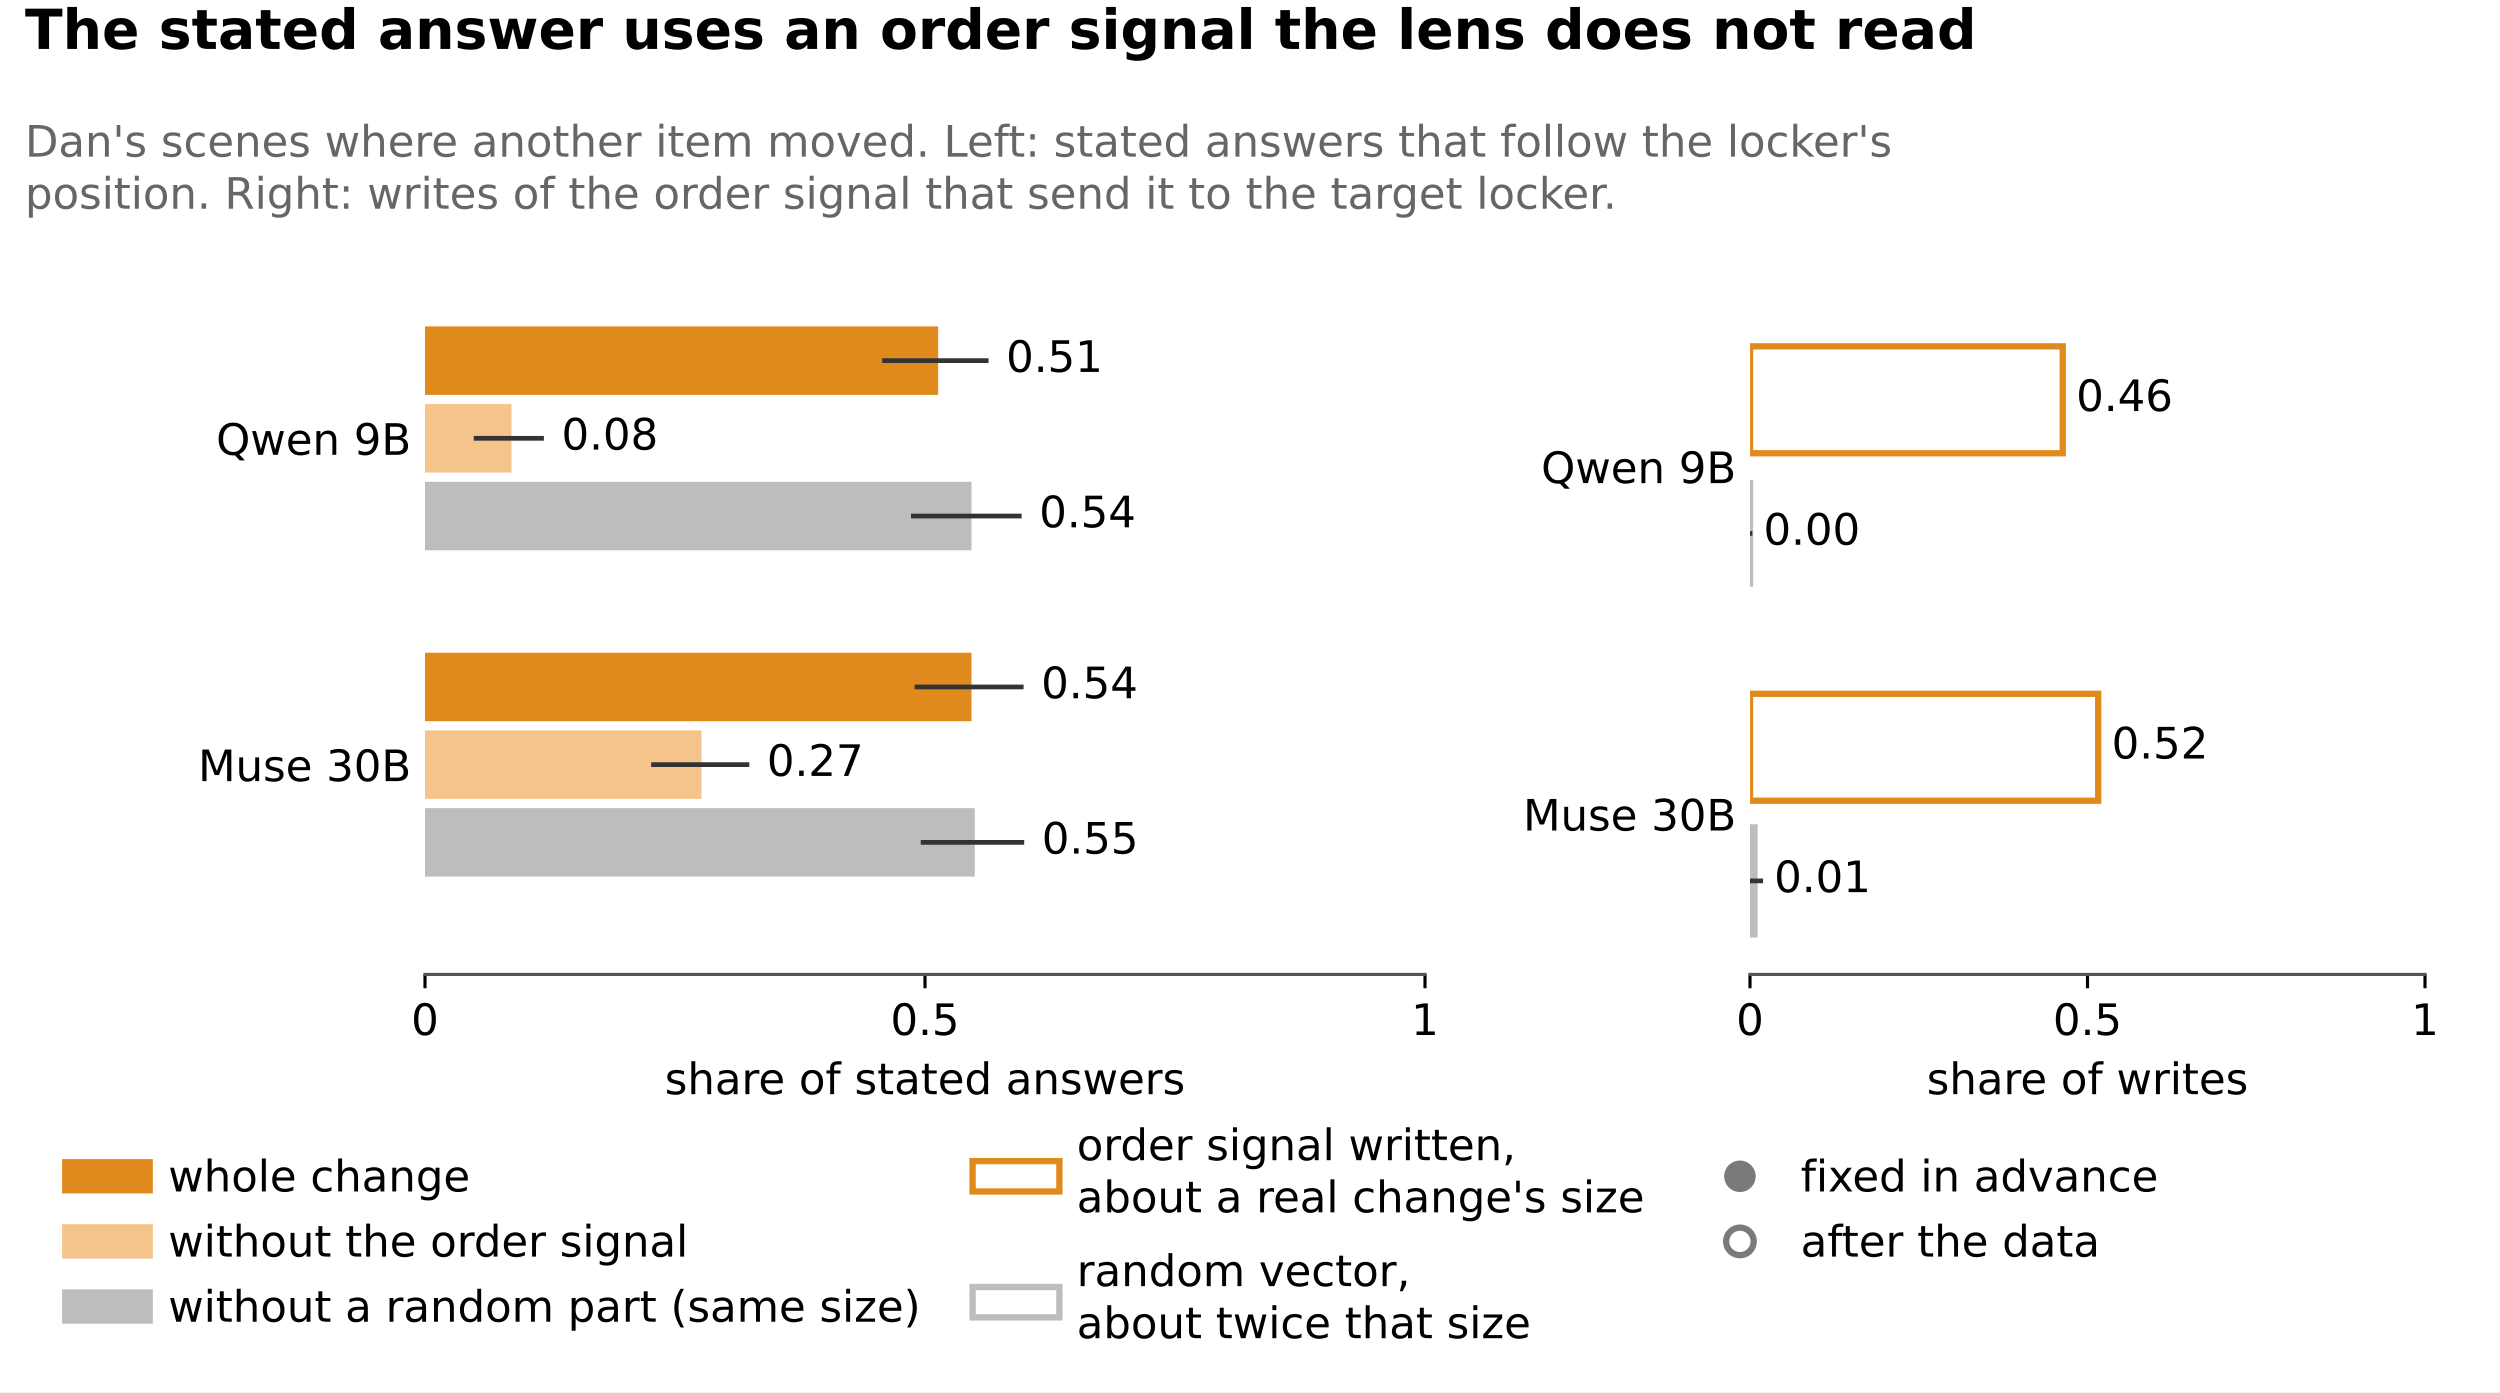
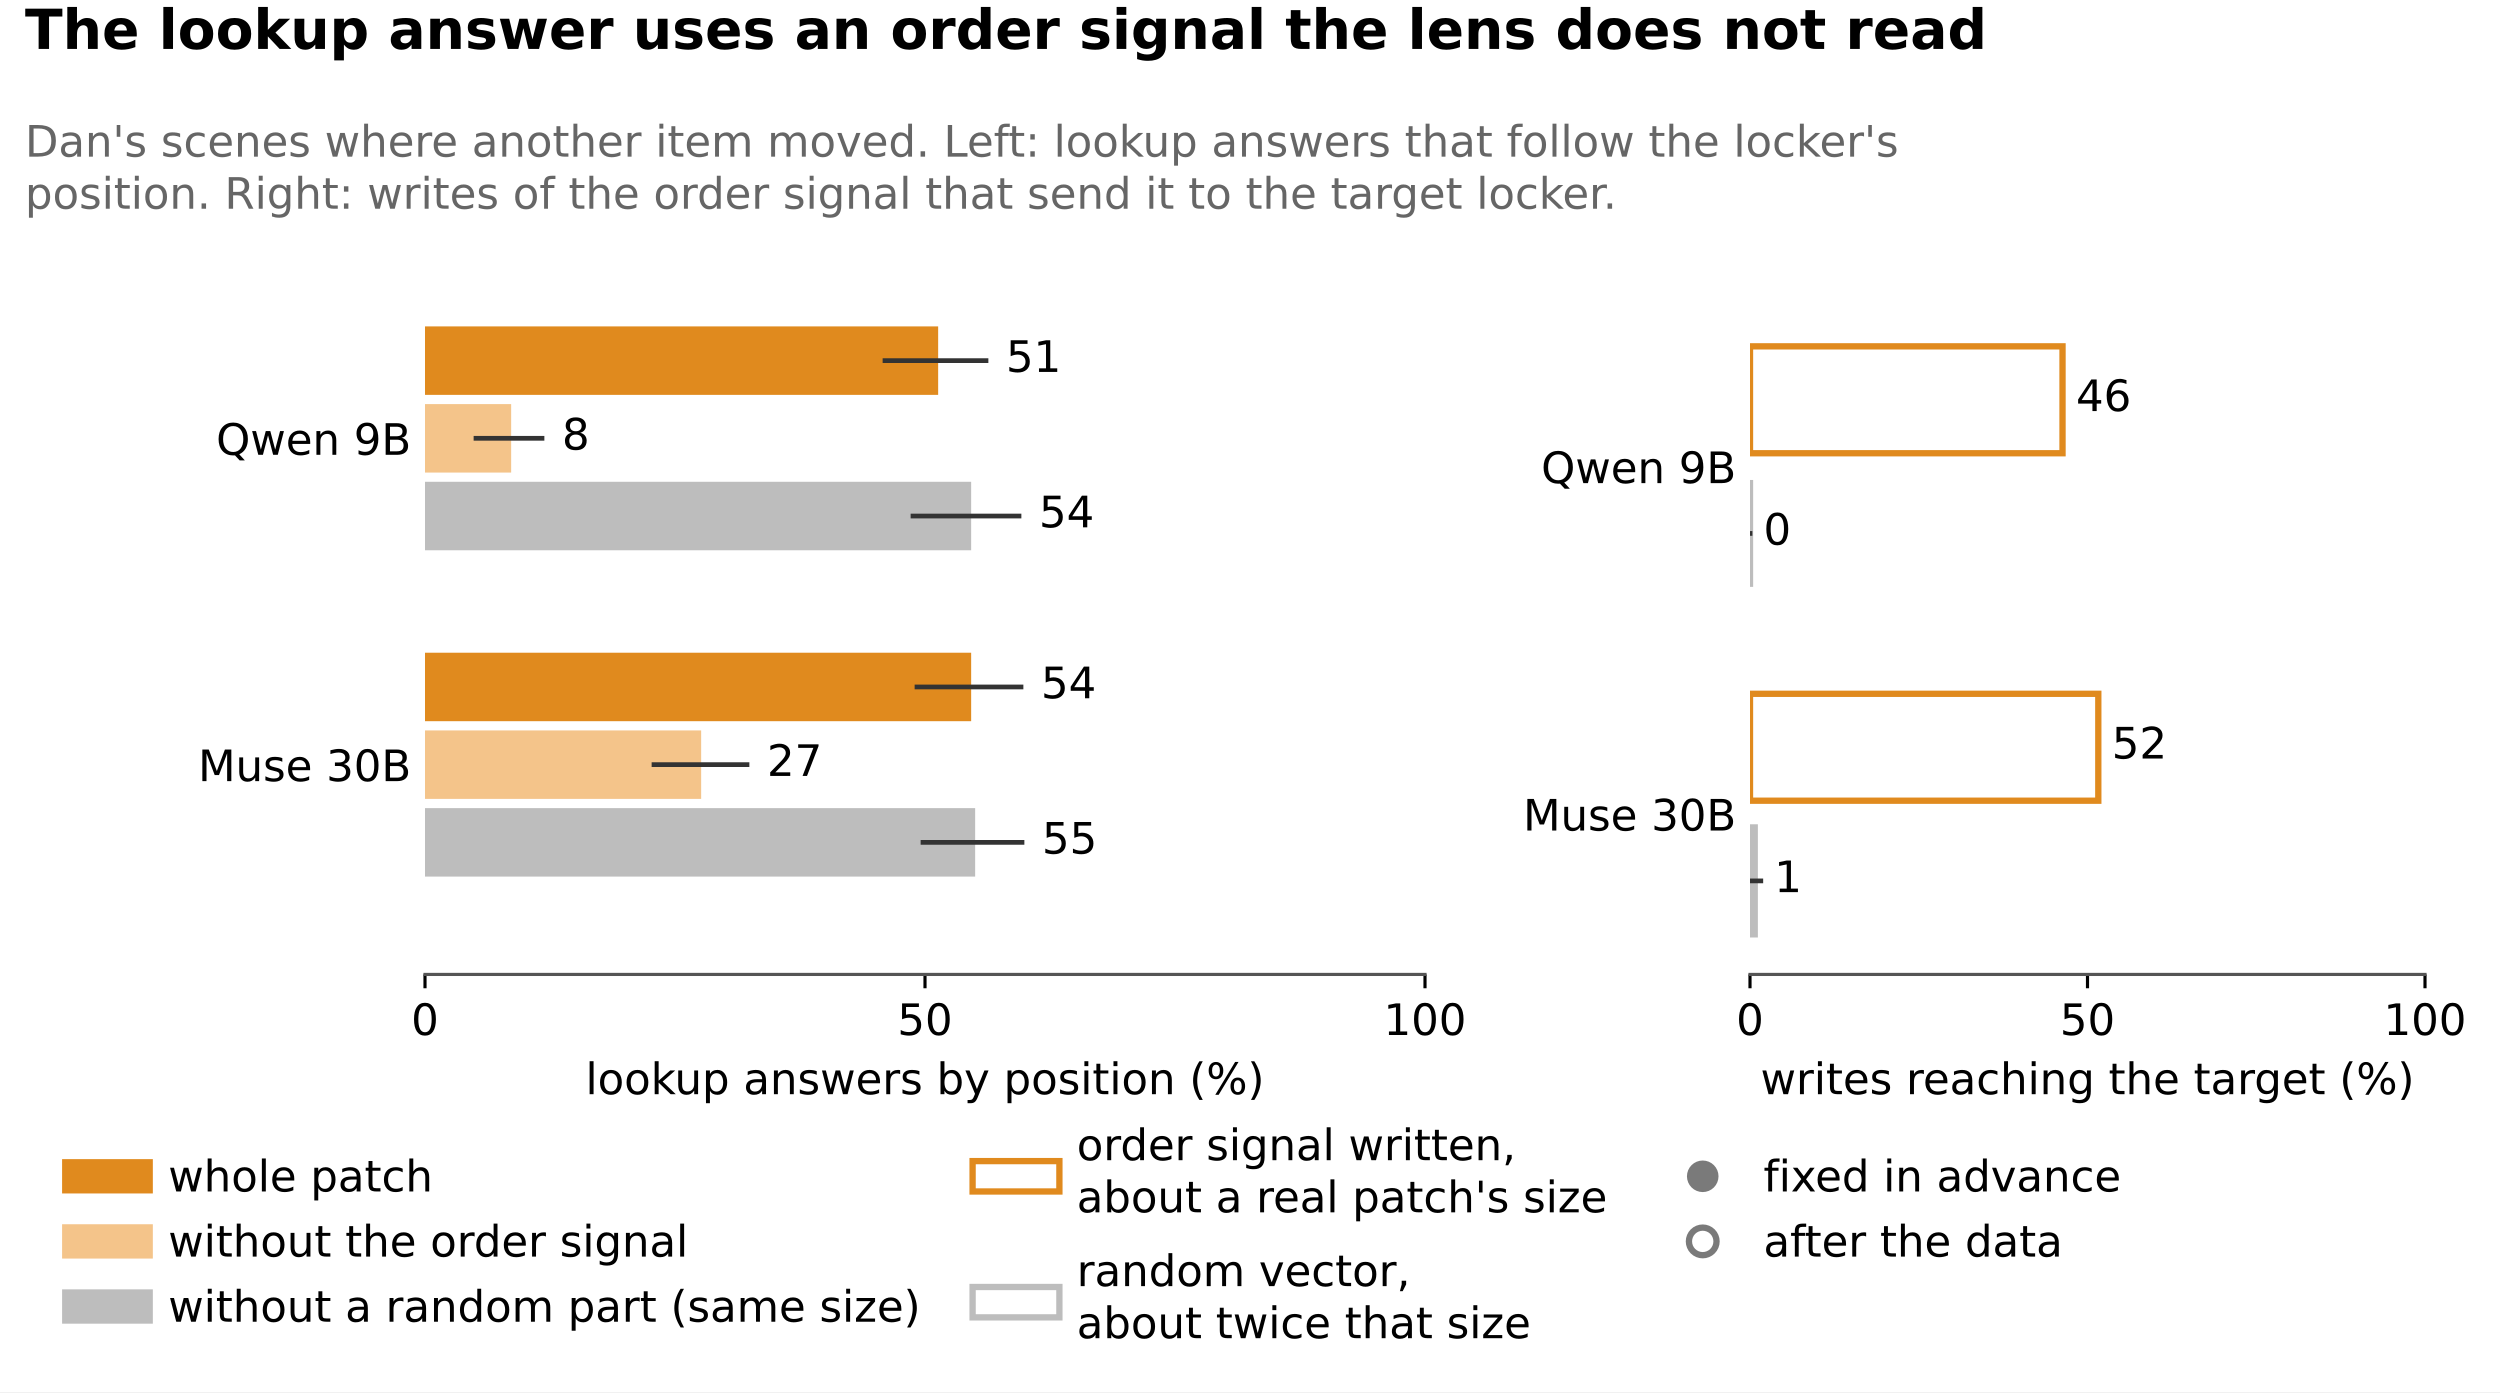
<svg xmlns="http://www.w3.org/2000/svg" xmlns:xlink="http://www.w3.org/1999/xlink" width="633.6pt" height="352.8pt" viewBox="0 0 633.6 352.8" version="1.1">
  <defs>
    <style type="text/css">*{stroke-linejoin: round; stroke-linecap: butt}</style>
  </defs>
  <g id="figure_1">
    <g id="patch_1">
      <path d="M 0 352.8  L 633.6 352.8  L 633.6 0  L 0 0  z " style="fill: #ffffff" />
    </g>
    <g id="axes_1">
      <g id="patch_2">
        <path d="M 107.712 246.96  L 361.152 246.96  L 361.152 77.616  L 107.712 77.616  z " style="fill: #ffffff" />
      </g>
      <g id="matplotlib.axis_1">
        <g id="xtick_1">
          <g id="line2d_1">
            <defs>
-               <path id="m54914b8ec4" d="M 0 0  L 0 3.5  " style="stroke: #000000; stroke-width: 0.8" />
+               <path id="m5cbfda195a" d="M 0 0  L 0 3.5  " style="stroke: #000000; stroke-width: 0.8" />
            </defs>
            <g>
-               <use xlink:href="#m54914b8ec4" x="107.712" y="246.96" style="stroke: #000000; stroke-width: 0.8" />
+               <use xlink:href="#m5cbfda195a" x="107.712" y="246.96" style="stroke: #000000; stroke-width: 0.8" />
            </g>
          </g>
          <g id="text_1">
            <text style="font-size: 11px; font-family: 'DejaVu Sans'; text-anchor: middle" x="107.712" y="262.317" transform="rotate(-0 107.712 262.3174)">0</text>
          </g>
        </g>
        <g id="xtick_2">
          <g id="line2d_2">
            <g>
-               <use xlink:href="#m54914b8ec4" x="234.432" y="246.96" style="stroke: #000000; stroke-width: 0.8" />
+               <use xlink:href="#m5cbfda195a" x="234.432" y="246.96" style="stroke: #000000; stroke-width: 0.8" />
            </g>
          </g>
          <g id="text_2">
-             <text style="font-size: 11px; font-family: 'DejaVu Sans'; text-anchor: middle" x="234.432" y="262.317" transform="rotate(-0 234.432 262.3174)">0.5</text>
+             <text style="font-size: 11px; font-family: 'DejaVu Sans'; text-anchor: middle" x="234.432" y="262.317" transform="rotate(-0 234.432 262.3174)">50</text>
          </g>
        </g>
        <g id="xtick_3">
          <g id="line2d_3">
            <g>
-               <use xlink:href="#m54914b8ec4" x="361.152" y="246.96" style="stroke: #000000; stroke-width: 0.8" />
+               <use xlink:href="#m5cbfda195a" x="361.152" y="246.96" style="stroke: #000000; stroke-width: 0.8" />
            </g>
          </g>
          <g id="text_3">
-             <text style="font-size: 11px; font-family: 'DejaVu Sans'; text-anchor: middle" x="361.152" y="262.317" transform="rotate(-0 361.152 262.3174)">1</text>
+             <text style="font-size: 11px; font-family: 'DejaVu Sans'; text-anchor: middle" x="361.152" y="262.317" transform="rotate(-0 361.152 262.3174)">100</text>
          </g>
        </g>
        <g id="text_4">
-           <text style="font-size: 11px; font-family: 'DejaVu Sans'; text-anchor: middle" x="234.432" y="277.318" transform="rotate(-0 234.432 277.3183)">share of stated answers</text>
+           <text style="font-size: 11px; font-family: 'DejaVu Sans'; text-anchor: middle" x="234.432" y="277.318" transform="rotate(-0 234.432 277.3183)">lookup answers by position (%)</text>
        </g>
      </g>
      <g id="matplotlib.axis_2">
        <g id="ytick_1">
          <g id="line2d_4" />
          <g id="text_5">
            <text style="font-size: 11px; font-family: 'DejaVu Sans'; text-anchor: end" x="104.212" y="115.27" transform="rotate(-0 104.212 115.2697)">Qwen 9B</text>
          </g>
        </g>
        <g id="ytick_2">
          <g id="line2d_5" />
          <g id="text_6">
            <text style="font-size: 11px; font-family: 'DejaVu Sans'; text-anchor: end" x="104.212" y="197.973" transform="rotate(-0 104.212 197.9726)">Muse 30B</text>
          </g>
        </g>
      </g>
      <g id="patch_3">
-         <path d="M 107.712 99.276  L 236.966 99.276  L 236.966 83.523  L 107.712 83.523  z " clip-path="url(#pc0a44d6d42)" style="fill: #e08a1e; stroke: #e08a1e; stroke-width: 1.6; stroke-linejoin: miter" />
+         <path d="M 107.712 99.276  L 236.966 99.276  L 236.966 83.523  L 107.712 83.523  z " clip-path="url(#p3d1ac13165)" style="fill: #e08a1e; stroke: #e08a1e; stroke-width: 1.6; stroke-linejoin: miter" />
      </g>
      <g id="patch_4">
-         <path d="M 107.712 118.967  L 128.832 118.967  L 128.832 103.215  L 107.712 103.215  z " clip-path="url(#pc0a44d6d42)" style="fill: #f4c48a; stroke: #f4c48a; stroke-width: 1.6; stroke-linejoin: miter" />
+         <path d="M 107.712 118.967  L 128.748 118.967  L 128.748 103.215  L 107.712 103.215  z " clip-path="url(#p3d1ac13165)" style="fill: #f4c48a; stroke: #f4c48a; stroke-width: 1.6; stroke-linejoin: miter" />
      </g>
      <g id="patch_5">
-         <path d="M 107.712 138.659  L 245.414 138.659  L 245.414 122.906  L 107.712 122.906  z " clip-path="url(#pc0a44d6d42)" style="fill: #bdbdbd; stroke: #bdbdbd; stroke-width: 1.6; stroke-linejoin: miter" />
+         <path d="M 107.712 138.659  L 245.33 138.659  L 245.33 122.906  L 107.712 122.906  z " clip-path="url(#p3d1ac13165)" style="fill: #bdbdbd; stroke: #bdbdbd; stroke-width: 1.6; stroke-linejoin: miter" />
      </g>
      <g id="patch_6">
-         <path d="M 107.712 181.979  L 245.414 181.979  L 245.414 166.226  L 107.712 166.226  z " clip-path="url(#pc0a44d6d42)" style="fill: #e08a1e; stroke: #e08a1e; stroke-width: 1.6; stroke-linejoin: miter" />
+         <path d="M 107.712 181.979  L 245.33 181.979  L 245.33 166.226  L 107.712 166.226  z " clip-path="url(#p3d1ac13165)" style="fill: #e08a1e; stroke: #e08a1e; stroke-width: 1.6; stroke-linejoin: miter" />
      </g>
      <g id="patch_7">
-         <path d="M 107.712 201.67  L 176.986 201.67  L 176.986 185.917  L 107.712 185.917  z " clip-path="url(#pc0a44d6d42)" style="fill: #f4c48a; stroke: #f4c48a; stroke-width: 1.6; stroke-linejoin: miter" />
+         <path d="M 107.712 201.67  L 176.901 201.67  L 176.901 185.917  L 107.712 185.917  z " clip-path="url(#p3d1ac13165)" style="fill: #f4c48a; stroke: #f4c48a; stroke-width: 1.6; stroke-linejoin: miter" />
      </g>
      <g id="patch_8">
-         <path d="M 107.712 221.361  L 246.259 221.361  L 246.259 205.609  L 107.712 205.609  z " clip-path="url(#pc0a44d6d42)" style="fill: #bdbdbd; stroke: #bdbdbd; stroke-width: 1.6; stroke-linejoin: miter" />
+         <path d="M 107.712 221.361  L 246.344 221.361  L 246.344 205.609  L 107.712 205.609  z " clip-path="url(#p3d1ac13165)" style="fill: #bdbdbd; stroke: #bdbdbd; stroke-width: 1.6; stroke-linejoin: miter" />
      </g>
      <g id="patch_9">
        <path d="M 107.712 246.96  L 361.152 246.96  " style="fill: none; stroke: #555555; stroke-width: 0.8; stroke-linejoin: miter; stroke-linecap: square" />
      </g>
      <g id="line2d_6">
-         <path d="M 224.179 91.4  L 249.931 91.4  " clip-path="url(#pc0a44d6d42)" style="fill: none; stroke: #333333; stroke-width: 1.2; stroke-linecap: square" />
+         <path d="M 224.294 91.4  L 249.892 91.4  " clip-path="url(#p3d1ac13165)" style="fill: none; stroke: #333333; stroke-width: 1.2; stroke-linecap: square" />
      </g>
      <g id="text_7">
-         <text style="font-size: 11px; font-family: 'DejaVu Sans'; text-anchor: start" x="254.999" y="94.257" transform="rotate(-0 254.9994 94.25724)">0.51</text>
+         <text style="font-size: 11px; font-family: 'DejaVu Sans'; text-anchor: start" x="254.961" y="94.257" transform="rotate(-0 254.9606 94.25724)">51</text>
      </g>
      <g id="line2d_7">
-         <path d="M 120.667 111.091  L 137.248 111.091  " clip-path="url(#pc0a44d6d42)" style="fill: none; stroke: #333333; stroke-width: 1.2; stroke-linecap: square" />
+         <path d="M 120.637 111.091  L 137.364 111.091  " clip-path="url(#p3d1ac13165)" style="fill: none; stroke: #333333; stroke-width: 1.2; stroke-linecap: square" />
      </g>
      <g id="text_8">
-         <text style="font-size: 11px; font-family: 'DejaVu Sans'; text-anchor: start" x="142.317" y="113.948" transform="rotate(-0 142.3172 113.9484)">0.08</text>
+         <text style="font-size: 11px; font-family: 'DejaVu Sans'; text-anchor: start" x="142.433" y="113.948" transform="rotate(-0 142.4333 113.9484)">8</text>
      </g>
      <g id="line2d_8">
-         <path d="M 231.485 130.782  L 258.319 130.782  " clip-path="url(#pc0a44d6d42)" style="fill: none; stroke: #333333; stroke-width: 1.2; stroke-linecap: square" />
+         <path d="M 231.391 130.782  L 258.255 130.782  " clip-path="url(#p3d1ac13165)" style="fill: none; stroke: #333333; stroke-width: 1.2; stroke-linecap: square" />
      </g>
      <g id="text_9">
-         <text style="font-size: 11px; font-family: 'DejaVu Sans'; text-anchor: start" x="263.388" y="133.64" transform="rotate(-0 263.3879 133.6396)">0.54</text>
+         <text style="font-size: 11px; font-family: 'DejaVu Sans'; text-anchor: start" x="263.324" y="133.64" transform="rotate(-0 263.3242 133.6396)">54</text>
      </g>
      <g id="line2d_9">
-         <path d="M 232.394 174.103  L 258.817 174.103  " clip-path="url(#pc0a44d6d42)" style="fill: none; stroke: #333333; stroke-width: 1.2; stroke-linecap: square" />
+         <path d="M 232.404 174.103  L 258.762 174.103  " clip-path="url(#p3d1ac13165)" style="fill: none; stroke: #333333; stroke-width: 1.2; stroke-linecap: square" />
      </g>
      <g id="text_10">
-         <text style="font-size: 11px; font-family: 'DejaVu Sans'; text-anchor: start" x="263.885" y="176.96" transform="rotate(-0 263.8855 176.9601)">0.54</text>
+         <text style="font-size: 11px; font-family: 'DejaVu Sans'; text-anchor: start" x="263.831" y="176.96" transform="rotate(-0 263.831 176.9601)">54</text>
      </g>
      <g id="line2d_10">
-         <path d="M 165.64 193.794  L 189.299 193.794  " clip-path="url(#pc0a44d6d42)" style="fill: none; stroke: #333333; stroke-width: 1.2; stroke-linecap: square" />
+         <path d="M 165.75 193.794  L 189.32 193.794  " clip-path="url(#p3d1ac13165)" style="fill: none; stroke: #333333; stroke-width: 1.2; stroke-linecap: square" />
      </g>
      <g id="text_11">
-         <text style="font-size: 11px; font-family: 'DejaVu Sans'; text-anchor: start" x="194.368" y="196.651" transform="rotate(-0 194.368 196.6513)">0.27</text>
+         <text style="font-size: 11px; font-family: 'DejaVu Sans'; text-anchor: start" x="194.388" y="196.651" transform="rotate(-0 194.3885 196.6513)">27</text>
      </g>
      <g id="line2d_11">
-         <path d="M 233.946 213.485  L 258.972 213.485  " clip-path="url(#pc0a44d6d42)" style="fill: none; stroke: #333333; stroke-width: 1.2; stroke-linecap: square" />
+         <path d="M 233.925 213.485  L 259.016 213.485  " clip-path="url(#p3d1ac13165)" style="fill: none; stroke: #333333; stroke-width: 1.2; stroke-linecap: square" />
      </g>
      <g id="text_12">
-         <text style="font-size: 11px; font-family: 'DejaVu Sans'; text-anchor: start" x="264.041" y="216.342" transform="rotate(-0 264.0407 216.3424)">0.55</text>
+         <text style="font-size: 11px; font-family: 'DejaVu Sans'; text-anchor: start" x="264.084" y="216.342" transform="rotate(-0 264.0845 216.3424)">55</text>
      </g>
    </g>
    <g id="axes_2">
      <g id="patch_10">
        <path d="M 443.52 246.96  L 614.592 246.96  L 614.592 77.616  L 443.52 77.616  z " style="fill: #ffffff" />
      </g>
      <g id="matplotlib.axis_3">
        <g id="xtick_4">
          <g id="line2d_12">
            <g>
-               <use xlink:href="#m54914b8ec4" x="443.52" y="246.96" style="stroke: #000000; stroke-width: 0.8" />
+               <use xlink:href="#m5cbfda195a" x="443.52" y="246.96" style="stroke: #000000; stroke-width: 0.8" />
            </g>
          </g>
          <g id="text_13">
            <text style="font-size: 11px; font-family: 'DejaVu Sans'; text-anchor: middle" x="443.52" y="262.317" transform="rotate(-0 443.52 262.3174)">0</text>
          </g>
        </g>
        <g id="xtick_5">
          <g id="line2d_13">
            <g>
-               <use xlink:href="#m54914b8ec4" x="529.056" y="246.96" style="stroke: #000000; stroke-width: 0.8" />
+               <use xlink:href="#m5cbfda195a" x="529.056" y="246.96" style="stroke: #000000; stroke-width: 0.8" />
            </g>
          </g>
          <g id="text_14">
-             <text style="font-size: 11px; font-family: 'DejaVu Sans'; text-anchor: middle" x="529.056" y="262.317" transform="rotate(-0 529.056 262.3174)">0.5</text>
+             <text style="font-size: 11px; font-family: 'DejaVu Sans'; text-anchor: middle" x="529.056" y="262.317" transform="rotate(-0 529.056 262.3174)">50</text>
          </g>
        </g>
        <g id="xtick_6">
          <g id="line2d_14">
            <g>
-               <use xlink:href="#m54914b8ec4" x="614.592" y="246.96" style="stroke: #000000; stroke-width: 0.8" />
+               <use xlink:href="#m5cbfda195a" x="614.592" y="246.96" style="stroke: #000000; stroke-width: 0.8" />
            </g>
          </g>
          <g id="text_15">
-             <text style="font-size: 11px; font-family: 'DejaVu Sans'; text-anchor: middle" x="614.592" y="262.317" transform="rotate(-0 614.592 262.3174)">1</text>
+             <text style="font-size: 11px; font-family: 'DejaVu Sans'; text-anchor: middle" x="614.592" y="262.317" transform="rotate(-0 614.592 262.3174)">100</text>
          </g>
        </g>
        <g id="text_16">
-           <text style="font-size: 11px; font-family: 'DejaVu Sans'; text-anchor: middle" x="529.056" y="277.318" transform="rotate(-0 529.056 277.3183)">share of writes</text>
+           <text style="font-size: 11px; font-family: 'DejaVu Sans'; text-anchor: middle" x="529.056" y="277.318" transform="rotate(-0 529.056 277.3183)">writes reaching the target (%)</text>
        </g>
      </g>
      <g id="matplotlib.axis_4">
        <g id="ytick_3">
          <g id="line2d_15" />
          <g id="text_17">
            <text style="font-size: 11px; font-family: 'DejaVu Sans'; text-anchor: end" x="440.02" y="122.437" transform="rotate(-0 440.02 122.4373)">Qwen 9B</text>
          </g>
        </g>
        <g id="ytick_4">
          <g id="line2d_16" />
          <g id="text_18">
            <text style="font-size: 11px; font-family: 'DejaVu Sans'; text-anchor: end" x="440.02" y="210.496" transform="rotate(-0 440.02 210.4962)">Muse 30B</text>
          </g>
        </g>
      </g>
      <g id="patch_11">
-         <path d="M 443.52 114.872  L 522.778 114.872  L 522.778 87.777  L 443.52 87.777  z " clip-path="url(#p9218542aae)" style="fill: #ffffff; stroke: #e08a1e; stroke-width: 1.6; stroke-linejoin: miter" />
+         <path d="M 443.52 114.872  L 522.726 114.872  L 522.726 87.777  L 443.52 87.777  z " clip-path="url(#p22f3e04cb5)" style="fill: #ffffff; stroke: #e08a1e; stroke-width: 1.6; stroke-linejoin: miter" />
      </g>
      <g id="patch_12">
-         <path d="M 443.52 148.74  L 443.52 148.74  L 443.52 121.645  L 443.52 121.645  z " clip-path="url(#p9218542aae)" style="fill: #ffffff; stroke: #bdbdbd; stroke-width: 1.6; stroke-linejoin: miter" />
+         <path d="M 443.52 148.74  L 443.52 148.74  L 443.52 121.645  L 443.52 121.645  z " clip-path="url(#p22f3e04cb5)" style="fill: #ffffff; stroke: #bdbdbd; stroke-width: 1.6; stroke-linejoin: miter" />
      </g>
      <g id="patch_13">
-         <path d="M 443.52 202.931  L 531.759 202.931  L 531.759 175.836  L 443.52 175.836  z " clip-path="url(#p9218542aae)" style="fill: #ffffff; stroke: #e08a1e; stroke-width: 1.6; stroke-linejoin: miter" />
+         <path d="M 443.52 202.931  L 531.793 202.931  L 531.793 175.836  L 443.52 175.836  z " clip-path="url(#p22f3e04cb5)" style="fill: #ffffff; stroke: #e08a1e; stroke-width: 1.6; stroke-linejoin: miter" />
      </g>
      <g id="patch_14">
-         <path d="M 443.52 236.799  L 444.66 236.799  L 444.66 209.704  L 443.52 209.704  z " clip-path="url(#p9218542aae)" style="fill: #ffffff; stroke: #bdbdbd; stroke-width: 1.6; stroke-linejoin: miter" />
+         <path d="M 443.52 236.799  L 444.718 236.799  L 444.718 209.704  L 443.52 209.704  z " clip-path="url(#p22f3e04cb5)" style="fill: #ffffff; stroke: #bdbdbd; stroke-width: 1.6; stroke-linejoin: miter" />
      </g>
      <g id="patch_15">
        <path d="M 443.52 246.96  L 614.592 246.96  " style="fill: none; stroke: #555555; stroke-width: 0.8; stroke-linejoin: miter; stroke-linecap: square" />
      </g>
      <g id="text_19">
-         <text style="font-size: 11px; font-family: 'DejaVu Sans'; text-anchor: start" x="526.199" y="104.182" transform="rotate(-0 526.1991 104.1816)">0.46</text>
+         <text style="font-size: 11px; font-family: 'DejaVu Sans'; text-anchor: start" x="526.148" y="104.182" transform="rotate(-0 526.1478 104.1816)">46</text>
      </g>
      <g id="line2d_17">
-         <path d="M 443.52 135.193  L 443.52 135.193  " clip-path="url(#p9218542aae)" style="fill: none; stroke: #333333; stroke-width: 1.2; stroke-linecap: square" />
+         <path d="M 443.52 135.193  L 443.52 135.193  " clip-path="url(#p22f3e04cb5)" style="fill: none; stroke: #333333; stroke-width: 1.2; stroke-linecap: square" />
      </g>
      <g id="text_20">
-         <text style="font-size: 11px; font-family: 'DejaVu Sans'; text-anchor: start" x="446.941" y="138.05" transform="rotate(-0 446.9414 138.0504)">0.00</text>
+         <text style="font-size: 11px; font-family: 'DejaVu Sans'; text-anchor: start" x="446.941" y="138.05" transform="rotate(-0 446.9414 138.0504)">0</text>
      </g>
      <g id="text_21">
-         <text style="font-size: 11px; font-family: 'DejaVu Sans'; text-anchor: start" x="535.18" y="192.24" transform="rotate(-0 535.1804 192.2405)">0.52</text>
+         <text style="font-size: 11px; font-family: 'DejaVu Sans'; text-anchor: start" x="535.215" y="192.24" transform="rotate(-0 535.2146 192.2405)">52</text>
      </g>
      <g id="line2d_18">
-         <path d="M 443.52 223.252  L 446.231 223.252  " clip-path="url(#p9218542aae)" style="fill: none; stroke: #333333; stroke-width: 1.2; stroke-linecap: square" />
+         <path d="M 443.52 223.252  L 446.257 223.252  " clip-path="url(#p22f3e04cb5)" style="fill: none; stroke: #333333; stroke-width: 1.2; stroke-linecap: square" />
      </g>
      <g id="text_22">
-         <text style="font-size: 11px; font-family: 'DejaVu Sans'; text-anchor: start" x="449.652" y="226.109" transform="rotate(-0 449.6521 226.1093)">0.01</text>
+         <text style="font-size: 11px; font-family: 'DejaVu Sans'; text-anchor: start" x="449.679" y="226.109" transform="rotate(-0 449.6786 226.1093)">1</text>
      </g>
    </g>
    <g id="text_23">
-       <text style="font-weight: 700; font-size: 14px; font-family: 'DejaVu Sans'; text-anchor: start" x="6.336" y="12.402" transform="rotate(-0 6.336 12.40181)">The stated answer uses an order signal the lens does not read</text>
+       <text style="font-weight: 700; font-size: 14px; font-family: 'DejaVu Sans'; text-anchor: start" x="6.336" y="12.402" transform="rotate(-0 6.336 12.40181)">The lookup answer uses an order signal the lens does not read</text>
    </g>
    <g id="text_24">
-       <text style="font-size: 11px; font-family: 'DejaVu Sans'; fill: #666666" transform="translate(6.336 39.69935)">Dan's scenes where another item moved. Left: stated answers that follow the locker's</text>
+       <text style="font-size: 11px; font-family: 'DejaVu Sans'; fill: #666666" transform="translate(6.336 39.69935)">Dan's scenes where another item moved. Left: lookup answers that follow the locker's</text>
      <text style="font-size: 11px; font-family: 'DejaVu Sans'; fill: #666666" transform="translate(6.336 52.90236)">position. Right: writes of the order signal that send it to the target locker.</text>
    </g>
    <g id="legend_1">
      <g id="patch_16">
        <path d="M 16.236 301.97  L 38.236 301.97  L 38.236 294.27  L 16.236 294.27  z " style="fill: #e08a1e; stroke: #e08a1e; stroke-linejoin: miter" />
      </g>
      <g id="text_25">
-         <text style="font-size: 11px; font-family: 'DejaVu Sans'; text-anchor: start" x="42.636" y="301.97" transform="rotate(-0 42.636 301.9701)">whole change</text>
+         <text style="font-size: 11px; font-family: 'DejaVu Sans'; text-anchor: start" x="42.636" y="301.97" transform="rotate(-0 42.636 301.9701)">whole patch</text>
      </g>
      <g id="patch_17">
        <path d="M 16.236 318.471  L 38.236 318.471  L 38.236 310.771  L 16.236 310.771  z " style="fill: #f4c48a; stroke: #f4c48a; stroke-linejoin: miter" />
      </g>
      <g id="text_26">
        <text style="font-size: 11px; font-family: 'DejaVu Sans'; text-anchor: start" x="42.636" y="318.471" transform="rotate(-0 42.636 318.471)">without the order signal</text>
      </g>
      <g id="patch_18">
        <path d="M 16.236 334.972  L 38.236 334.972  L 38.236 327.272  L 16.236 327.272  z " style="fill: #bdbdbd; stroke: #bdbdbd; stroke-linejoin: miter" />
      </g>
      <g id="text_27">
        <text style="font-size: 11px; font-family: 'DejaVu Sans'; text-anchor: start" x="42.636" y="334.972" transform="rotate(-0 42.636 334.9718)">without a random part (same size)</text>
      </g>
      <g id="patch_19">
        <path d="M 246.494 301.97  L 268.493 301.97  L 268.493 294.27  L 246.494 294.27  z " style="fill: #ffffff; stroke: #e08a1e; stroke-width: 1.6; stroke-linejoin: miter" />
      </g>
      <g id="text_28">
        <text style="font-size: 11px; font-family: 'DejaVu Sans'" transform="translate(272.8935 294.0473)">order signal written,</text>
-         <text style="font-size: 11px; font-family: 'DejaVu Sans'" transform="translate(272.8935 307.2503)">about a real change's size</text>
+         <text style="font-size: 11px; font-family: 'DejaVu Sans'" transform="translate(272.8935 307.2503)">about a real patch's size</text>
      </g>
      <g id="patch_20">
        <path d="M 246.494 333.876  L 268.493 333.876  L 268.493 326.176  L 246.494 326.176  z " style="fill: #ffffff; stroke: #bdbdbd; stroke-width: 1.6; stroke-linejoin: miter" />
      </g>
      <g id="text_29">
        <text style="font-size: 11px; font-family: 'DejaVu Sans'" transform="translate(272.8935 325.9533)">random vector,</text>
        <text style="font-size: 11px; font-family: 'DejaVu Sans'" transform="translate(272.8935 339.1563)">about twice that size</text>
      </g>
      <g id="line2d_19">
        <defs>
-           <path id="m38f9838774" d="M 0 3.5  C 0.928 3.5 1.819 3.131 2.475 2.475  C 3.131 1.819 3.5 0.928 3.5 0  C 3.5 -0.928 3.131 -1.819 2.475 -2.475  C 1.819 -3.131 0.928 -3.5 0 -3.5  C -0.928 -3.5 -1.819 -3.131 -2.475 -2.475  C -3.131 -1.819 -3.5 -0.928 -3.5 0  C -3.5 0.928 -3.131 1.819 -2.475 2.475  C -1.819 3.131 -0.928 3.5 0 3.5  z " style="stroke: #7a7a7a" />
+           <path id="m1235c9d6bb" d="M 0 3.5  C 0.928 3.5 1.819 3.131 2.475 2.475  C 3.131 1.819 3.5 0.928 3.5 0  C 3.5 -0.928 3.131 -1.819 2.475 -2.475  C 1.819 -3.131 0.928 -3.5 0 -3.5  C -0.928 -3.5 -1.819 -3.131 -2.475 -2.475  C -3.131 -1.819 -3.5 -0.928 -3.5 0  C -3.5 0.928 -3.131 1.819 -2.475 2.475  C -1.819 3.131 -0.928 3.5 0 3.5  z " style="stroke: #7a7a7a" />
        </defs>
        <g>
-           <use xlink:href="#m38f9838774" x="440.967" y="298.12" style="fill: #7a7a7a; stroke: #7a7a7a" />
+           <use xlink:href="#m1235c9d6bb" x="431.539" y="298.12" style="fill: #7a7a7a; stroke: #7a7a7a" />
        </g>
      </g>
      <g id="text_30">
-         <text style="font-size: 11px; font-family: 'DejaVu Sans'; text-anchor: start" x="456.367" y="301.97" transform="rotate(-0 456.3666 301.9701)">fixed in advance</text>
+         <text style="font-size: 11px; font-family: 'DejaVu Sans'; text-anchor: start" x="446.939" y="301.97" transform="rotate(-0 446.9393 301.9701)">fixed in advance</text>
      </g>
      <g id="line2d_20">
        <defs>
-           <path id="ma3ac6836c8" d="M 0 3.5  C 0.928 3.5 1.819 3.131 2.475 2.475  C 3.131 1.819 3.5 0.928 3.5 0  C 3.5 -0.928 3.131 -1.819 2.475 -2.475  C 1.819 -3.131 0.928 -3.5 0 -3.5  C -0.928 -3.5 -1.819 -3.131 -2.475 -2.475  C -3.131 -1.819 -3.5 -0.928 -3.5 0  C -3.5 0.928 -3.131 1.819 -2.475 2.475  C -1.819 3.131 -0.928 3.5 0 3.5  z " style="stroke: #7a7a7a; stroke-width: 1.6" />
+           <path id="mecd7a7614d" d="M 0 3.5  C 0.928 3.5 1.819 3.131 2.475 2.475  C 3.131 1.819 3.5 0.928 3.5 0  C 3.5 -0.928 3.131 -1.819 2.475 -2.475  C 1.819 -3.131 0.928 -3.5 0 -3.5  C -0.928 -3.5 -1.819 -3.131 -2.475 -2.475  C -3.131 -1.819 -3.5 -0.928 -3.5 0  C -3.5 0.928 -3.131 1.819 -2.475 2.475  C -1.819 3.131 -0.928 3.5 0 3.5  z " style="stroke: #7a7a7a; stroke-width: 1.6" />
        </defs>
        <g>
-           <use xlink:href="#ma3ac6836c8" x="440.967" y="314.621" style="fill: #ffffff; stroke: #7a7a7a; stroke-width: 1.6" />
+           <use xlink:href="#mecd7a7614d" x="431.539" y="314.621" style="fill: #ffffff; stroke: #7a7a7a; stroke-width: 1.6" />
        </g>
      </g>
      <g id="text_31">
-         <text style="font-size: 11px; font-family: 'DejaVu Sans'; text-anchor: start" x="456.367" y="318.471" transform="rotate(-0 456.3666 318.471)">after the data</text>
+         <text style="font-size: 11px; font-family: 'DejaVu Sans'; text-anchor: start" x="446.939" y="318.471" transform="rotate(-0 446.9393 318.471)">after the data</text>
      </g>
    </g>
  </g>
  <defs>
-     <clipPath id="pc0a44d6d42">
+     <clipPath id="p3d1ac13165">
      <rect x="107.712" y="77.616" width="253.44" height="169.344" />
    </clipPath>
-     <clipPath id="p9218542aae">
+     <clipPath id="p22f3e04cb5">
      <rect x="443.52" y="77.616" width="171.072" height="169.344" />
    </clipPath>
  </defs>
</svg>
